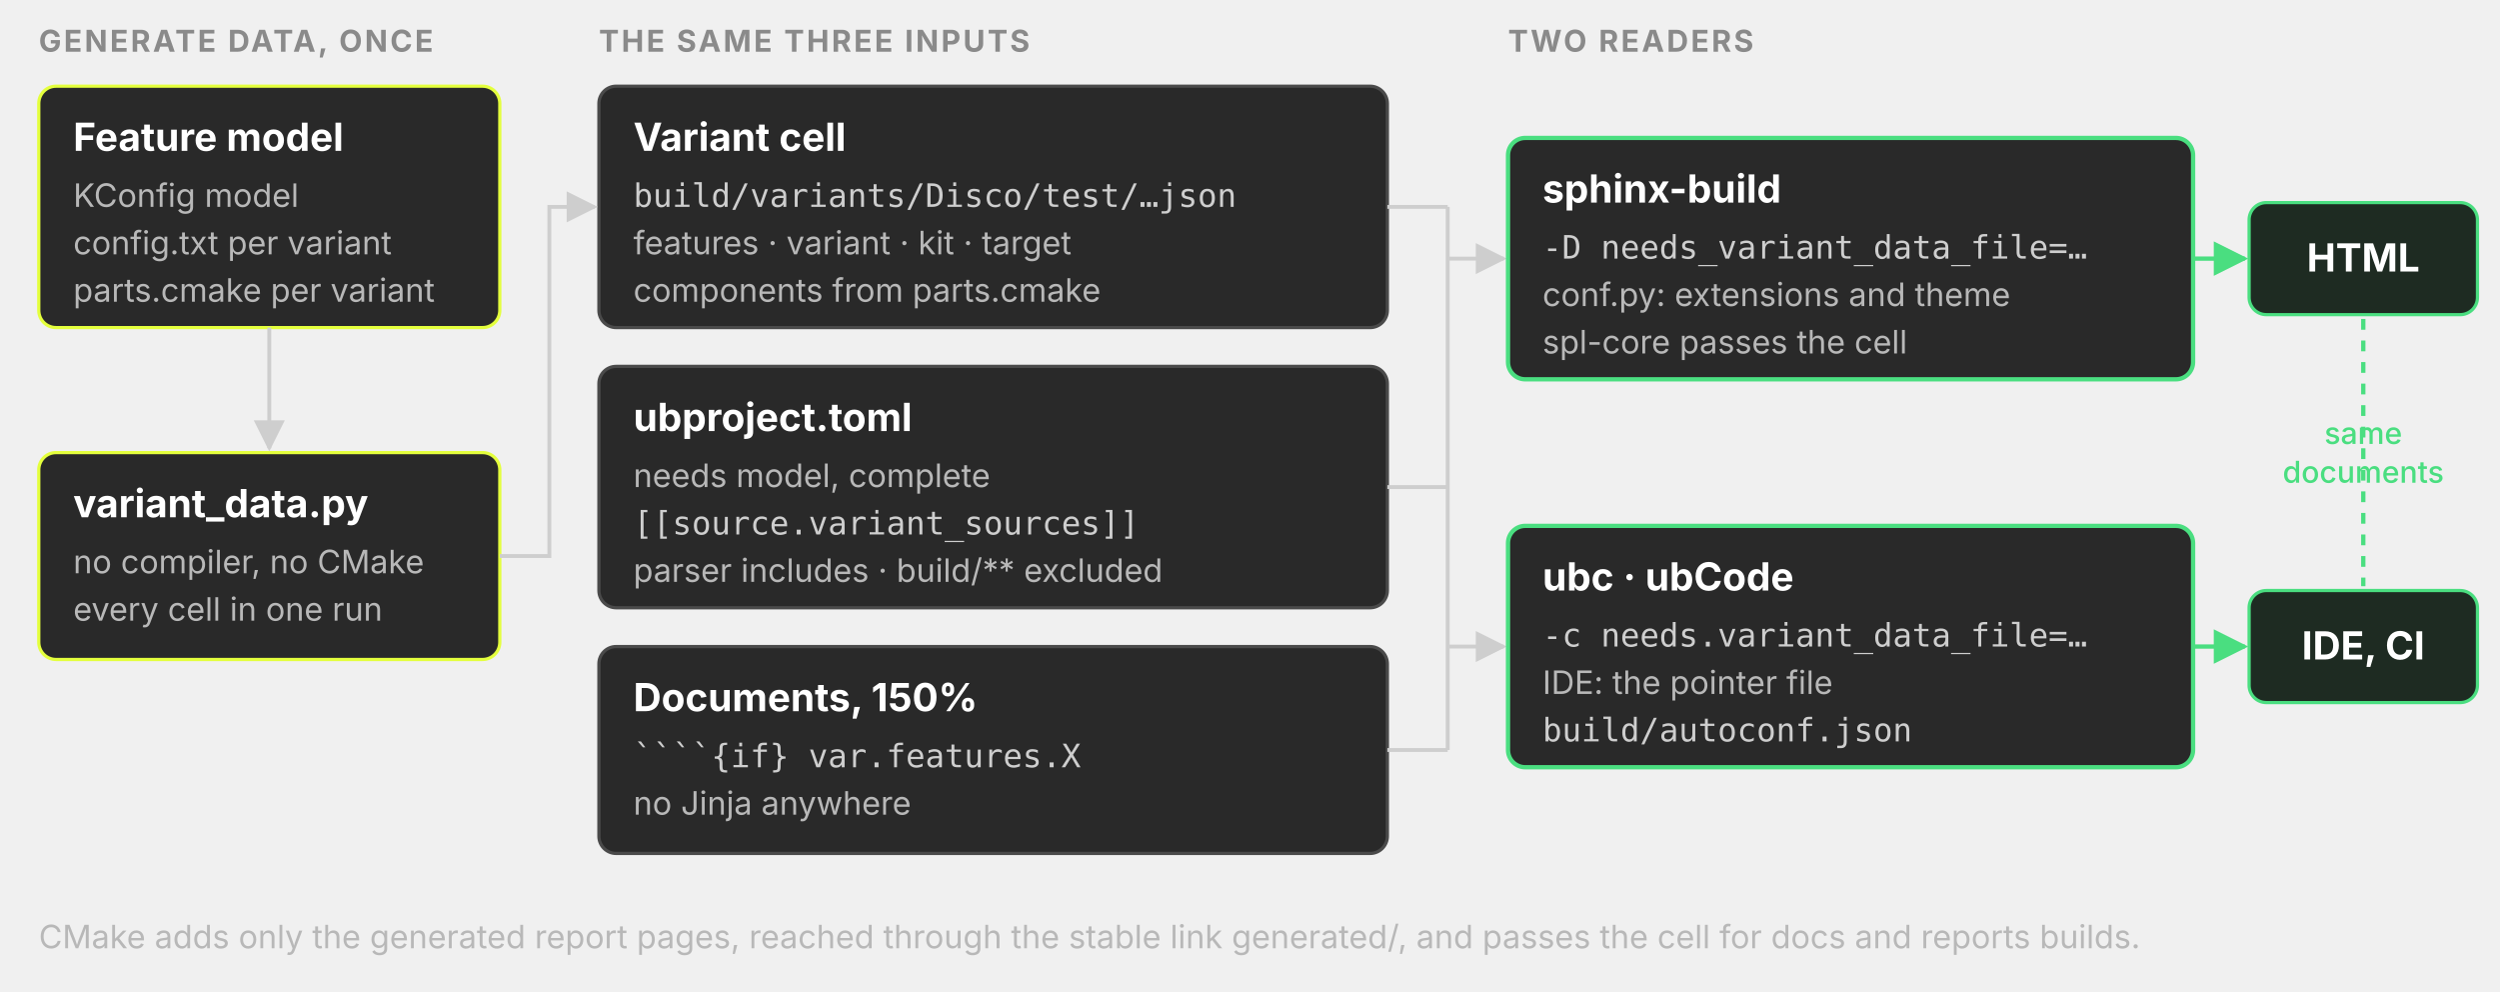
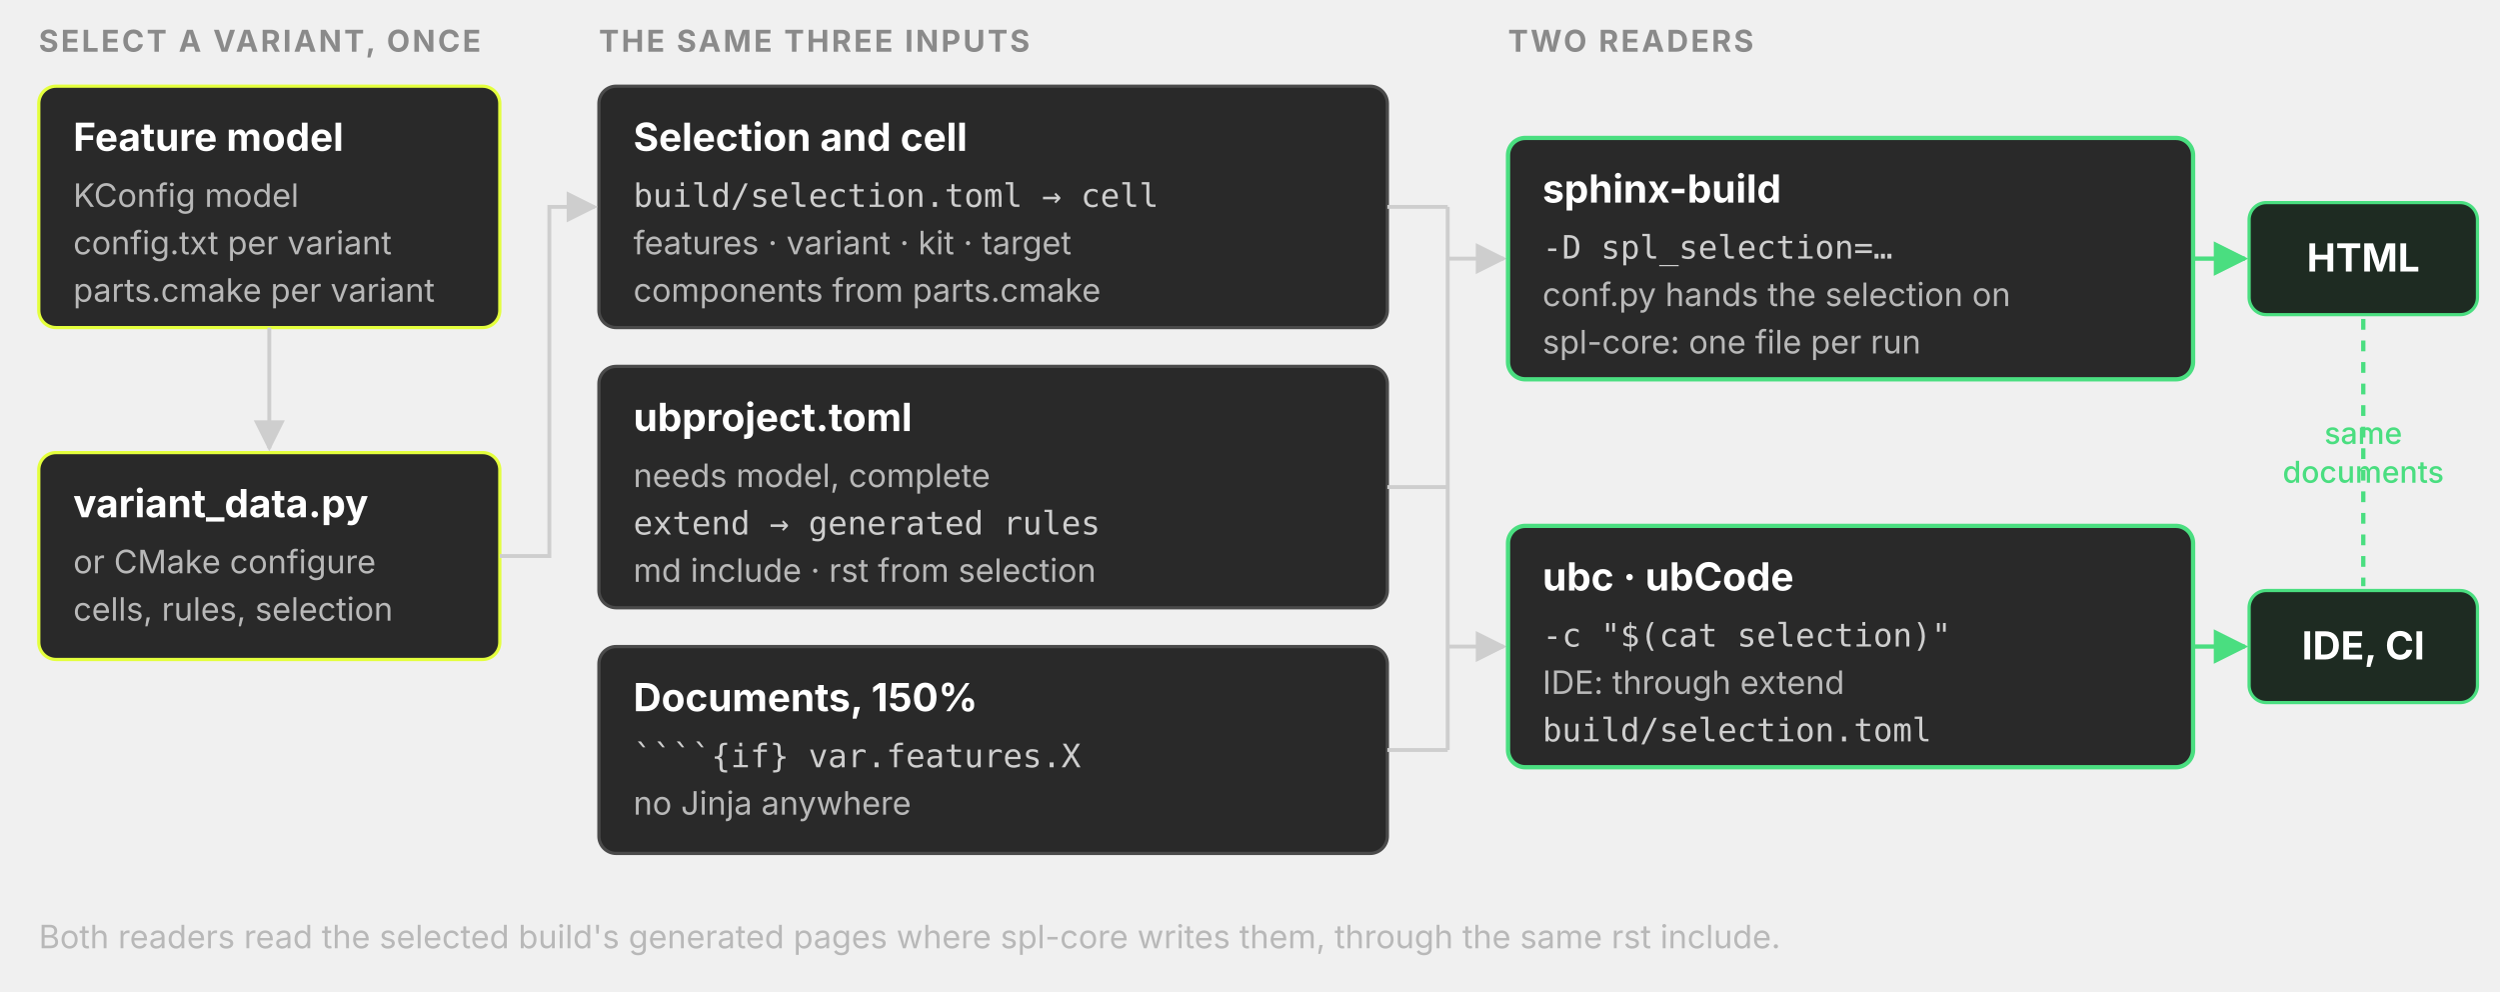
<svg xmlns="http://www.w3.org/2000/svg" viewBox="0 0 1160 460" role="img" aria-label="Declarative pipeline: tools/variant_data.py writes one variant cell per variant, kit and target without a compiler; Sphinx and ubc read the same three inputs, a cell, ubproject.toml and the 150 percent documents, and select the cell with the same override; a CI parity test checks both produce the same document set.">
  <defs>
    <marker id="a" viewBox="0 0 10 10" refX="9" refY="5" markerWidth="8" markerHeight="8" orient="auto-start-reverse">
      <path d="M0 0L10 5L0 10z" fill="#CECECE" />
    </marker>
    <marker id="g" viewBox="0 0 10 10" refX="9" refY="5" markerWidth="8" markerHeight="8" orient="auto-start-reverse">
      <path d="M0 0L10 5L0 10z" fill="#4ADE80" />
    </marker>
    <style>
      .t  { font: 700 18px Inter, 'Segoe UI', Helvetica, Arial, sans-serif; fill: #FFFFFF; }
      .s  { font: 400 15px 'IBM Plex Mono', Consolas, Menlo, monospace; fill: #CECECE; }
      .n  { font: 400 15px Inter, 'Segoe UI', Helvetica, Arial, sans-serif; fill: #B8B8B8; }
      .lane { font: 700 14px Inter, 'Segoe UI', Helvetica, Arial, sans-serif; letter-spacing: .08em; fill: #8A8A8A; }
      .lbl { font: 500 14px Inter, 'Segoe UI', Helvetica, Arial, sans-serif; fill: #CECECE; }
      .box { fill: #292929; stroke: #4A4A4A; stroke-width: 1.5; }
      .ln  { stroke: #CECECE; stroke-width: 1.8; fill: none; }
      .ok  { stroke: #4ADE80; stroke-width: 2; fill: none; }
    </style>
  </defs>
-   <text class="lane" x="18" y="24">GENERATE DATA, ONCE</text>
+   <text class="lane" x="18" y="24">SELECT A VARIANT, ONCE</text>
  <text class="lane" x="278" y="24">THE SAME THREE INPUTS</text>
  <text class="lane" x="700" y="24">TWO READERS</text>
  <rect class="box" x="18" y="40" width="214" height="112" rx="8" style="stroke:#E4FF3D" />
  <text class="t" x="34" y="70">Feature model</text>
  <text class="n" x="34" y="96">KConfig model</text>
  <text class="n" x="34" y="118">config.txt per variant</text>
  <text class="n" x="34" y="140">parts.cmake per variant</text>
  <rect class="box" x="18" y="210" width="214" height="96" rx="8" style="stroke:#E4FF3D" />
  <text class="t" x="34" y="240">variant_data.py</text>
-   <text class="n" x="34" y="266">no compiler, no CMake</text>
-   <text class="n" x="34" y="288">every cell in one run</text>
+   <text class="n" x="34" y="266">or CMake configure</text>
+   <text class="n" x="34" y="288">cells, rules, selection</text>
  <line class="ln" x1="125" y1="152" x2="125" y2="208" marker-end="url(#a)" />
  <rect class="box" x="278" y="40" width="366" height="112" rx="8" style="fill:#292929" />
-   <text class="t" x="294" y="70">Variant cell</text>
-   <text class="s" x="294" y="96">build/variants/Disco/test/…json</text>
+   <text class="t" x="294" y="70">Selection and cell</text>
+   <text class="s" x="294" y="96">build/selection.toml → cell</text>
  <text class="n" x="294" y="118">features · variant · kit · target</text>
  <text class="n" x="294" y="140">components from parts.cmake</text>
  <rect class="box" x="278" y="170" width="366" height="112" rx="8" style="fill:#292929" />
  <text class="t" x="294" y="200">ubproject.toml</text>
  <text class="n" x="294" y="226">needs model, complete</text>
-   <text class="s" x="294" y="248">[[source.variant_sources]]</text>
-   <text class="n" x="294" y="270">parser includes · build/** excluded</text>
+   <text class="s" x="294" y="248">extend → generated rules</text>
+   <text class="n" x="294" y="270">md include · rst from selection</text>
  <rect class="box" x="278" y="300" width="366" height="96" rx="8" style="fill:#292929" />
  <text class="t" x="294" y="330">Documents, 150%</text>
  <text class="s" x="294" y="356">````{if} var.features.X</text>
  <text class="n" x="294" y="378">no Jinja anywhere</text>
  <polyline class="ln" points="232,258 255,258 255,96 276,96" marker-end="url(#a)" />
  <line class="ln" x1="644" y1="96" x2="672" y2="96" />
  <line class="ln" x1="644" y1="226" x2="672" y2="226" />
  <line class="ln" x1="644" y1="348" x2="672" y2="348" />
  <line class="ln" x1="672" y1="96" x2="672" y2="348" />
  <line class="ln" x1="672" y1="120" x2="698" y2="120" marker-end="url(#a)" />
  <line class="ln" x1="672" y1="300" x2="698" y2="300" marker-end="url(#a)" />
  <rect class="box" x="700" y="64" width="318" height="112" rx="8" style="stroke:#4ADE80;stroke-width:2" />
  <text class="t" x="716" y="94">sphinx-build</text>
-   <text class="s" x="716" y="120">-D needs_variant_data_file=…</text>
-   <text class="n" x="716" y="142">conf.py: extensions and theme</text>
-   <text class="n" x="716" y="164">spl-core passes the cell</text>
+   <text class="s" x="716" y="120">-D spl_selection=…</text>
+   <text class="n" x="716" y="142">conf.py hands the selection on</text>
+   <text class="n" x="716" y="164">spl-core: one file per run</text>
  <rect class="box" x="700" y="244" width="318" height="112" rx="8" style="stroke:#4ADE80;stroke-width:2" />
  <text class="t" x="716" y="274">ubc · ubCode</text>
-   <text class="s" x="716" y="300">-c needs.variant_data_file=…</text>
-   <text class="n" x="716" y="322">IDE: the pointer file</text>
-   <text class="s" x="716" y="344">build/autoconf.json</text>
+   <text class="s" x="716" y="300">-c "$(cat selection)"</text>
+   <text class="n" x="716" y="322">IDE: through extend</text>
+   <text class="s" x="716" y="344">build/selection.toml</text>
  <rect x="1044" y="94" width="106" height="52" rx="8" fill="#1E2B22" stroke="#4ADE80" stroke-width="1.5" />
  <text class="t" x="1097" y="126" text-anchor="middle">HTML</text>
  <rect x="1044" y="274" width="106" height="52" rx="8" fill="#1E2B22" stroke="#4ADE80" stroke-width="1.5" />
  <text class="t" x="1097" y="306" text-anchor="middle">IDE, CI</text>
  <line class="ok" x1="1018" y1="120" x2="1042" y2="120" marker-end="url(#g)" />
  <line class="ok" x1="1018" y1="300" x2="1042" y2="300" marker-end="url(#g)" />
  <line class="ok" x1="1097" y1="148" x2="1097" y2="272" stroke-dasharray="5 5" />
  <text class="lbl" x="1097" y="206" text-anchor="middle" style="fill:#4ADE80">same</text>
  <text class="lbl" x="1097" y="224" text-anchor="middle" style="fill:#4ADE80">documents</text>
-   <text class="n" x="18" y="440">CMake adds only the generated report pages, reached through the stable link generated/, and passes the cell for docs and reports builds.</text>
+   <text class="n" x="18" y="440">Both readers read the selected build's generated pages where spl-core writes them, through the same rst include.</text>
</svg>
